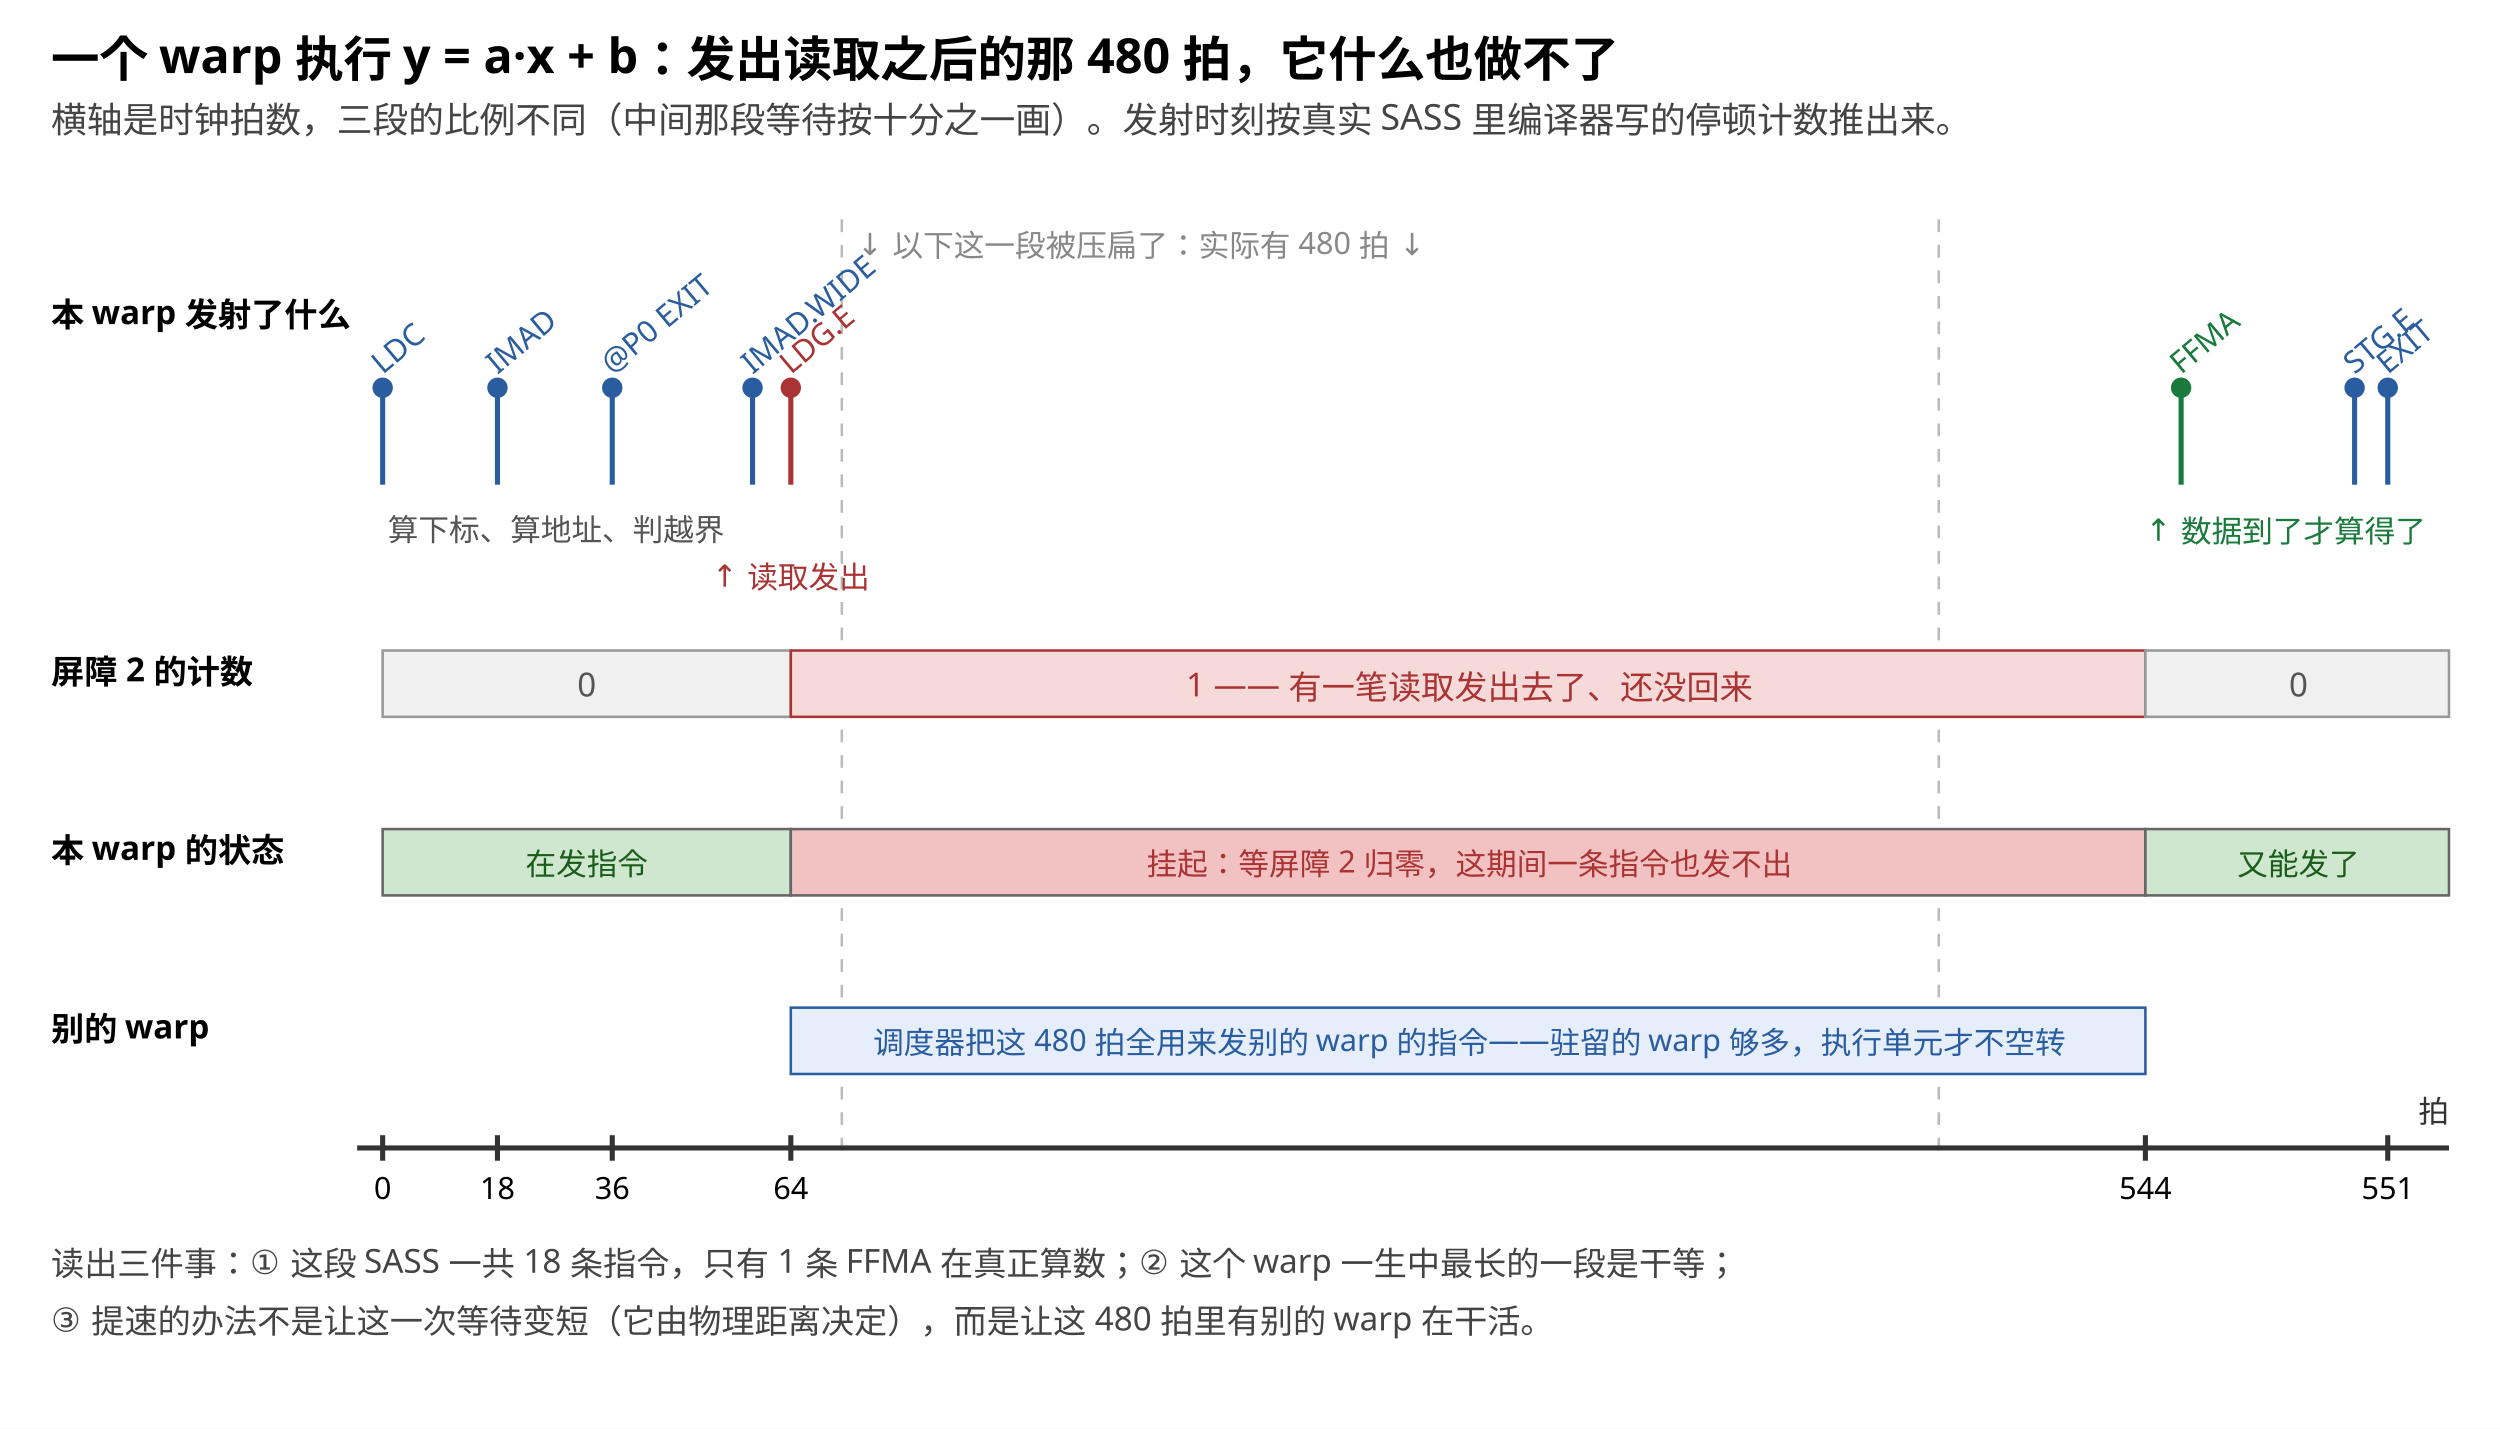
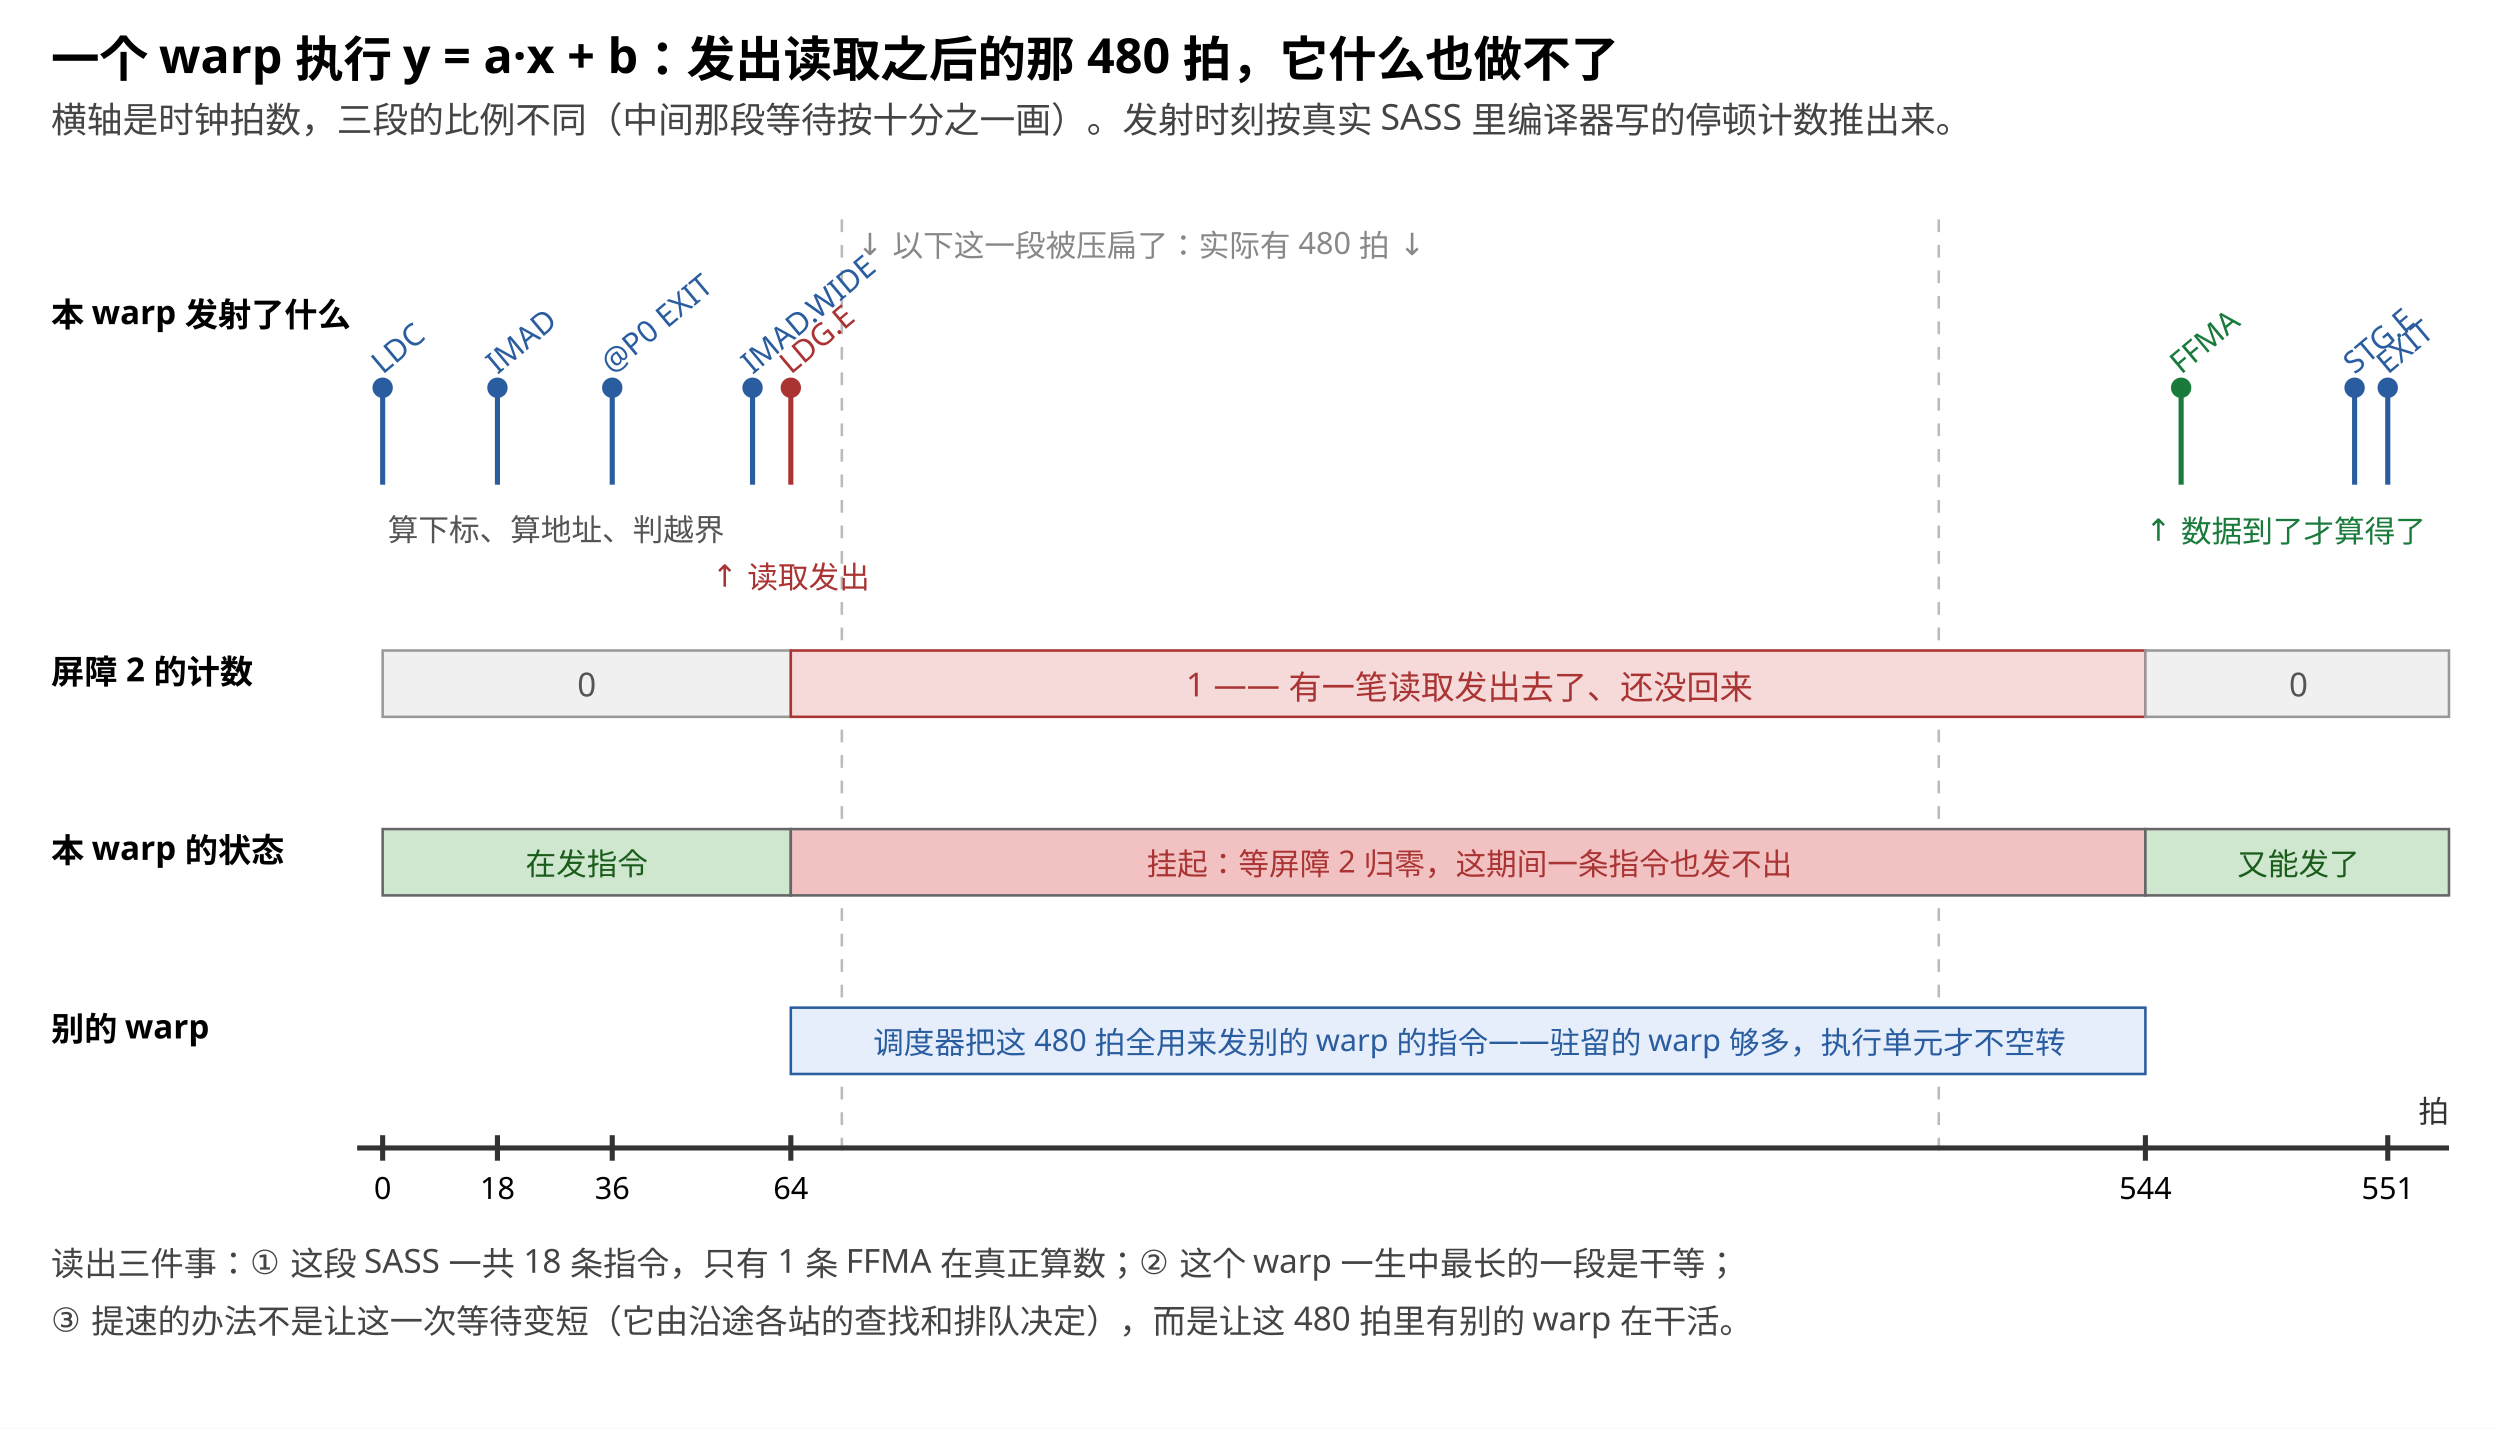
<svg xmlns="http://www.w3.org/2000/svg" viewBox="0 0 980 560" width="980" height="560" font-family="sans-serif">
  <rect x="0" y="0" width="980" height="560" fill="#ffffff" />
  <text x="20" y="30" font-size="19" font-weight="bold">一个 warp 执行 y = a·x + b：发出读取之后的那 480 拍，它什么也做不了</text>
  <text x="20" y="52" font-size="14" fill="#444">横轴是时钟拍数，三段的比例不同（中间那段等待按十分之一画）。发射时刻按真实 SASS 里编译器写的停顿计数推出来。</text>
  <line x1="330" y1="86" x2="330" y2="455" stroke="#bbb" stroke-width="1" stroke-dasharray="5 5" />
  <line x1="760" y1="86" x2="760" y2="455" stroke="#bbb" stroke-width="1" stroke-dasharray="5 5" />
  <text x="336" y="100" font-size="12" fill="#888">↓ 以下这一段被压扁了：实际有 480 拍 ↓</text>
  <line x1="140" y1="450" x2="960" y2="450" stroke="#333" stroke-width="2" />
  <line x1="150" y1="445" x2="150" y2="455" stroke="#333" stroke-width="2" />
  <text x="150" y="470" font-size="12" text-anchor="middle">0</text>
  <line x1="195" y1="445" x2="195" y2="455" stroke="#333" stroke-width="2" />
  <text x="195" y="470" font-size="12" text-anchor="middle">18</text>
  <line x1="240" y1="445" x2="240" y2="455" stroke="#333" stroke-width="2" />
  <text x="240" y="470" font-size="12" text-anchor="middle">36</text>
  <line x1="310" y1="445" x2="310" y2="455" stroke="#333" stroke-width="2" />
  <text x="310" y="470" font-size="12" text-anchor="middle">64</text>
  <line x1="841" y1="445" x2="841" y2="455" stroke="#333" stroke-width="2" />
  <text x="841" y="470" font-size="12" text-anchor="middle">544</text>
  <line x1="936" y1="445" x2="936" y2="455" stroke="#333" stroke-width="2" />
  <text x="936" y="470" font-size="12" text-anchor="middle">551</text>
  <text x="960" y="440" font-size="12" text-anchor="end" fill="#333">拍</text>
  <text x="20" y="128" font-size="13" font-weight="bold">本 warp 发射了什么</text>
  <text x="20" y="268" font-size="13" font-weight="bold">屏障 2 的计数</text>
  <text x="20" y="338" font-size="13" font-weight="bold">本 warp 的状态</text>
  <text x="20" y="408" font-size="13" font-weight="bold">别的 warp</text>
  <line x1="150" y1="152" x2="150" y2="190" stroke="#2a5d9f" stroke-width="2" />
  <circle cx="150" cy="152" r="4" fill="#2a5d9f" />
  <text x="150" y="147" font-size="12" fill="#2a5d9f" transform="rotate(-40 150 147)">LDC</text>
  <line x1="195" y1="152" x2="195" y2="190" stroke="#2a5d9f" stroke-width="2" />
  <circle cx="195" cy="152" r="4" fill="#2a5d9f" />
  <text x="195" y="147" font-size="12" fill="#2a5d9f" transform="rotate(-40 195 147)">IMAD</text>
  <line x1="240" y1="152" x2="240" y2="190" stroke="#2a5d9f" stroke-width="2" />
  <circle cx="240" cy="152" r="4" fill="#2a5d9f" />
  <text x="240" y="147" font-size="12" fill="#2a5d9f" transform="rotate(-40 240 147)">@P0 EXIT</text>
  <line x1="295" y1="152" x2="295" y2="190" stroke="#2a5d9f" stroke-width="2" />
  <circle cx="295" cy="152" r="4" fill="#2a5d9f" />
  <text x="295" y="147" font-size="12" fill="#2a5d9f" transform="rotate(-40 295 147)">IMAD.WIDE</text>
  <line x1="310" y1="152" x2="310" y2="190" stroke="#a33" stroke-width="2" />
  <circle cx="310" cy="152" r="4" fill="#a33" />
  <text x="310" y="147" font-size="12" fill="#a33" transform="rotate(-40 310 147)">LDG.E</text>
  <line x1="855" y1="152" x2="855" y2="190" stroke="#1a7a3c" stroke-width="2" />
  <circle cx="855" cy="152" r="4" fill="#1a7a3c" />
  <text x="855" y="147" font-size="12" fill="#1a7a3c" transform="rotate(-40 855 147)">FFMA</text>
  <line x1="923" y1="152" x2="923" y2="190" stroke="#2a5d9f" stroke-width="2" />
  <circle cx="923" cy="152" r="4" fill="#2a5d9f" />
  <text x="923" y="147" font-size="12" fill="#2a5d9f" transform="rotate(-40 923 147)">STG.E</text>
  <line x1="936" y1="152" x2="936" y2="190" stroke="#2a5d9f" stroke-width="2" />
  <circle cx="936" cy="152" r="4" fill="#2a5d9f" />
  <text x="936" y="147" font-size="12" fill="#2a5d9f" transform="rotate(-40 936 147)">EXIT</text>
  <text x="152" y="212" font-size="12" fill="#555">算下标、算地址、判越界</text>
  <text x="310" y="230" font-size="12" fill="#a33" text-anchor="middle">↑ 读取发出</text>
  <text x="896" y="212" font-size="12" fill="#1a7a3c" text-anchor="middle">↑ 数据到了才算得了</text>
  <rect x="150" y="255" width="160" height="26" fill="#f0f0f0" stroke="#999" />
  <text x="230" y="273" font-size="13" text-anchor="middle" fill="#555">0</text>
  <rect x="310" y="255" width="531" height="26" fill="#f6d9d9" stroke="#a33" />
  <text x="576" y="273" font-size="13" text-anchor="middle" fill="#a33">1 —— 有一笔读取发出去了、还没回来</text>
  <rect x="841" y="255" width="119" height="26" fill="#f0f0f0" stroke="#999" />
  <text x="901" y="273" font-size="13" text-anchor="middle" fill="#555">0</text>
  <rect x="150" y="325" width="160" height="26" fill="#cfe6cf" stroke="#666" />
  <text x="230" y="343" font-size="12" text-anchor="middle" fill="#1a5c1a">在发指令</text>
  <rect x="310" y="325" width="531" height="26" fill="#f2c2c2" stroke="#666" />
  <text x="576" y="343" font-size="12" text-anchor="middle" fill="#a33">挂起：等屏障 2 归零，这期间一条指令也发不出</text>
  <rect x="841" y="325" width="119" height="26" fill="#cfe6cf" stroke="#666" />
  <text x="901" y="343" font-size="12" text-anchor="middle" fill="#1a5c1a">又能发了</text>
  <rect x="310" y="395" width="531" height="26" fill="#e6eefc" stroke="#2a5d9f" />
  <text x="576" y="413" font-size="12" text-anchor="middle" fill="#2a5d9f">调度器把这 480 拍全用来发别的 warp 的指令——驻留的 warp 够多，执行单元才不空转</text>
  <text x="20" y="500" font-size="13" fill="#444">读出三件事：① 这段 SASS 一共 18 条指令，只有 1 条 FFMA 在真正算数；② 这个 warp 一生中最长的一段是干等；</text>
-   <text x="20" y="522" font-size="13" fill="#444">③ 提速的办法不是让这一次等待变短（它由物理距离决定），而是让这 480 拍里有别的 warp 在干活。</text>
+   <text x="20" y="522" font-size="13" fill="#444">③ 提速的办法不是让这一次等待变短（它由沿途各站的查找和排队决定），而是让这 480 拍里有别的 warp 在干活。</text>
</svg>
